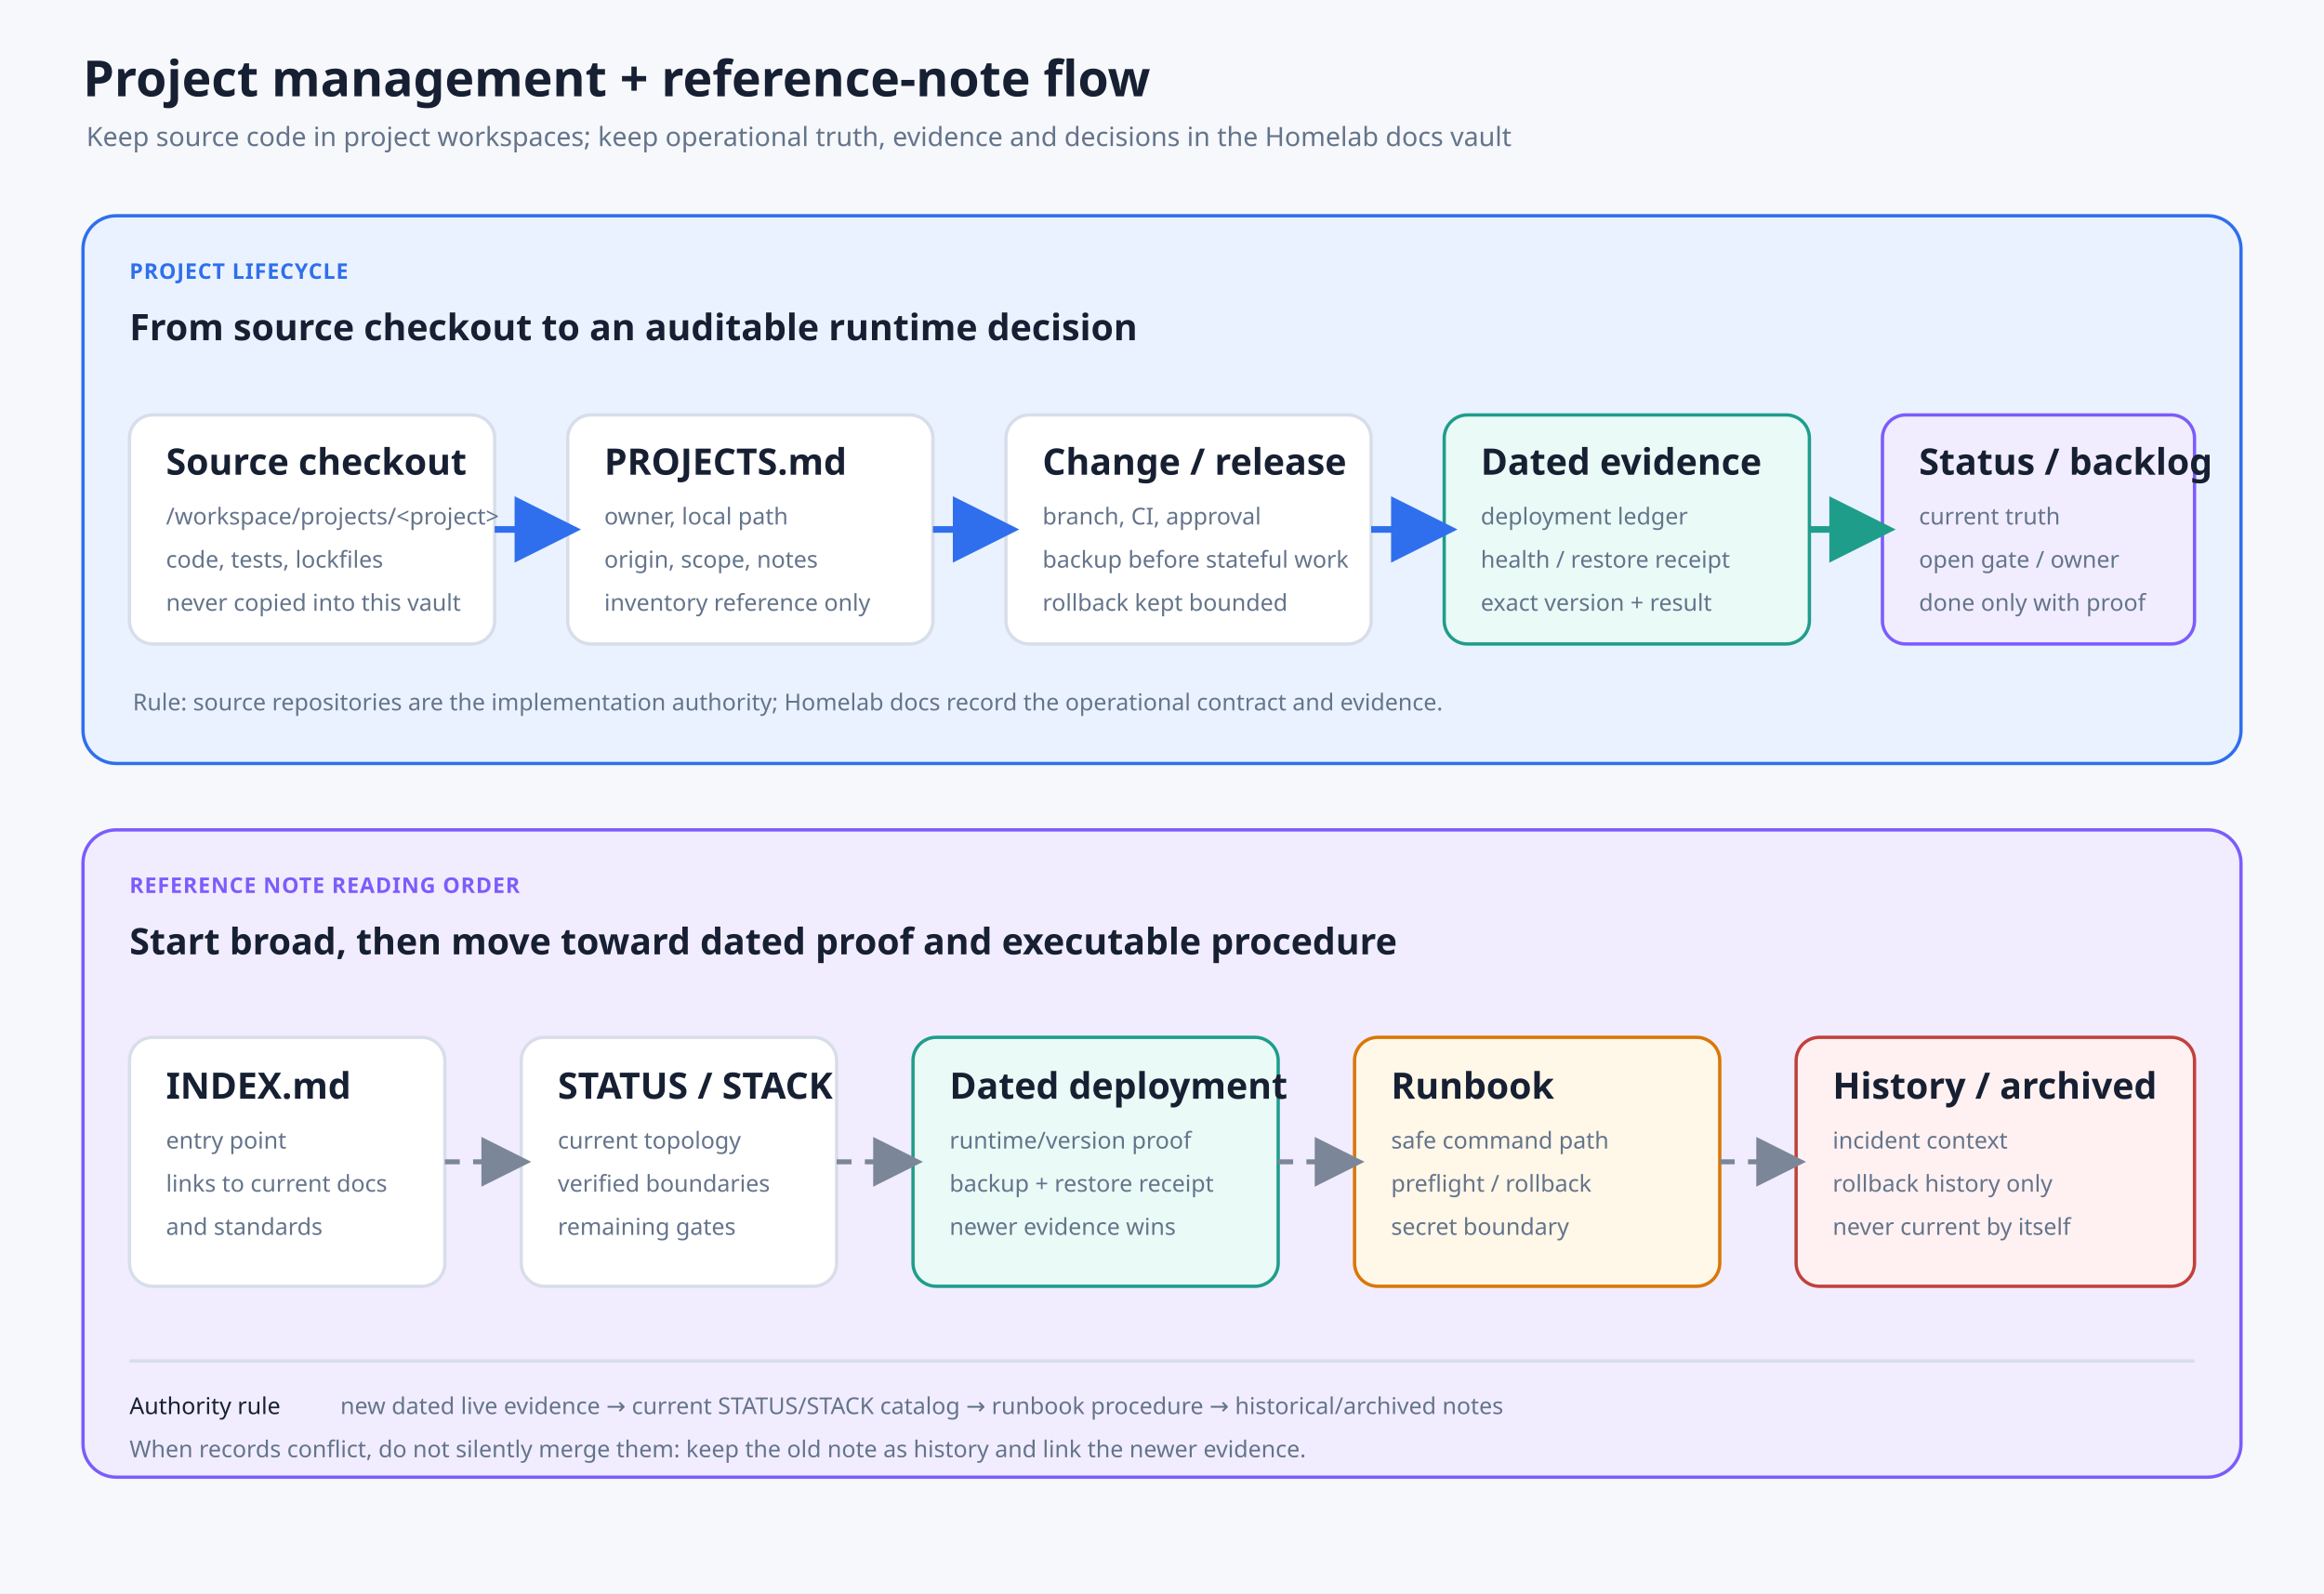
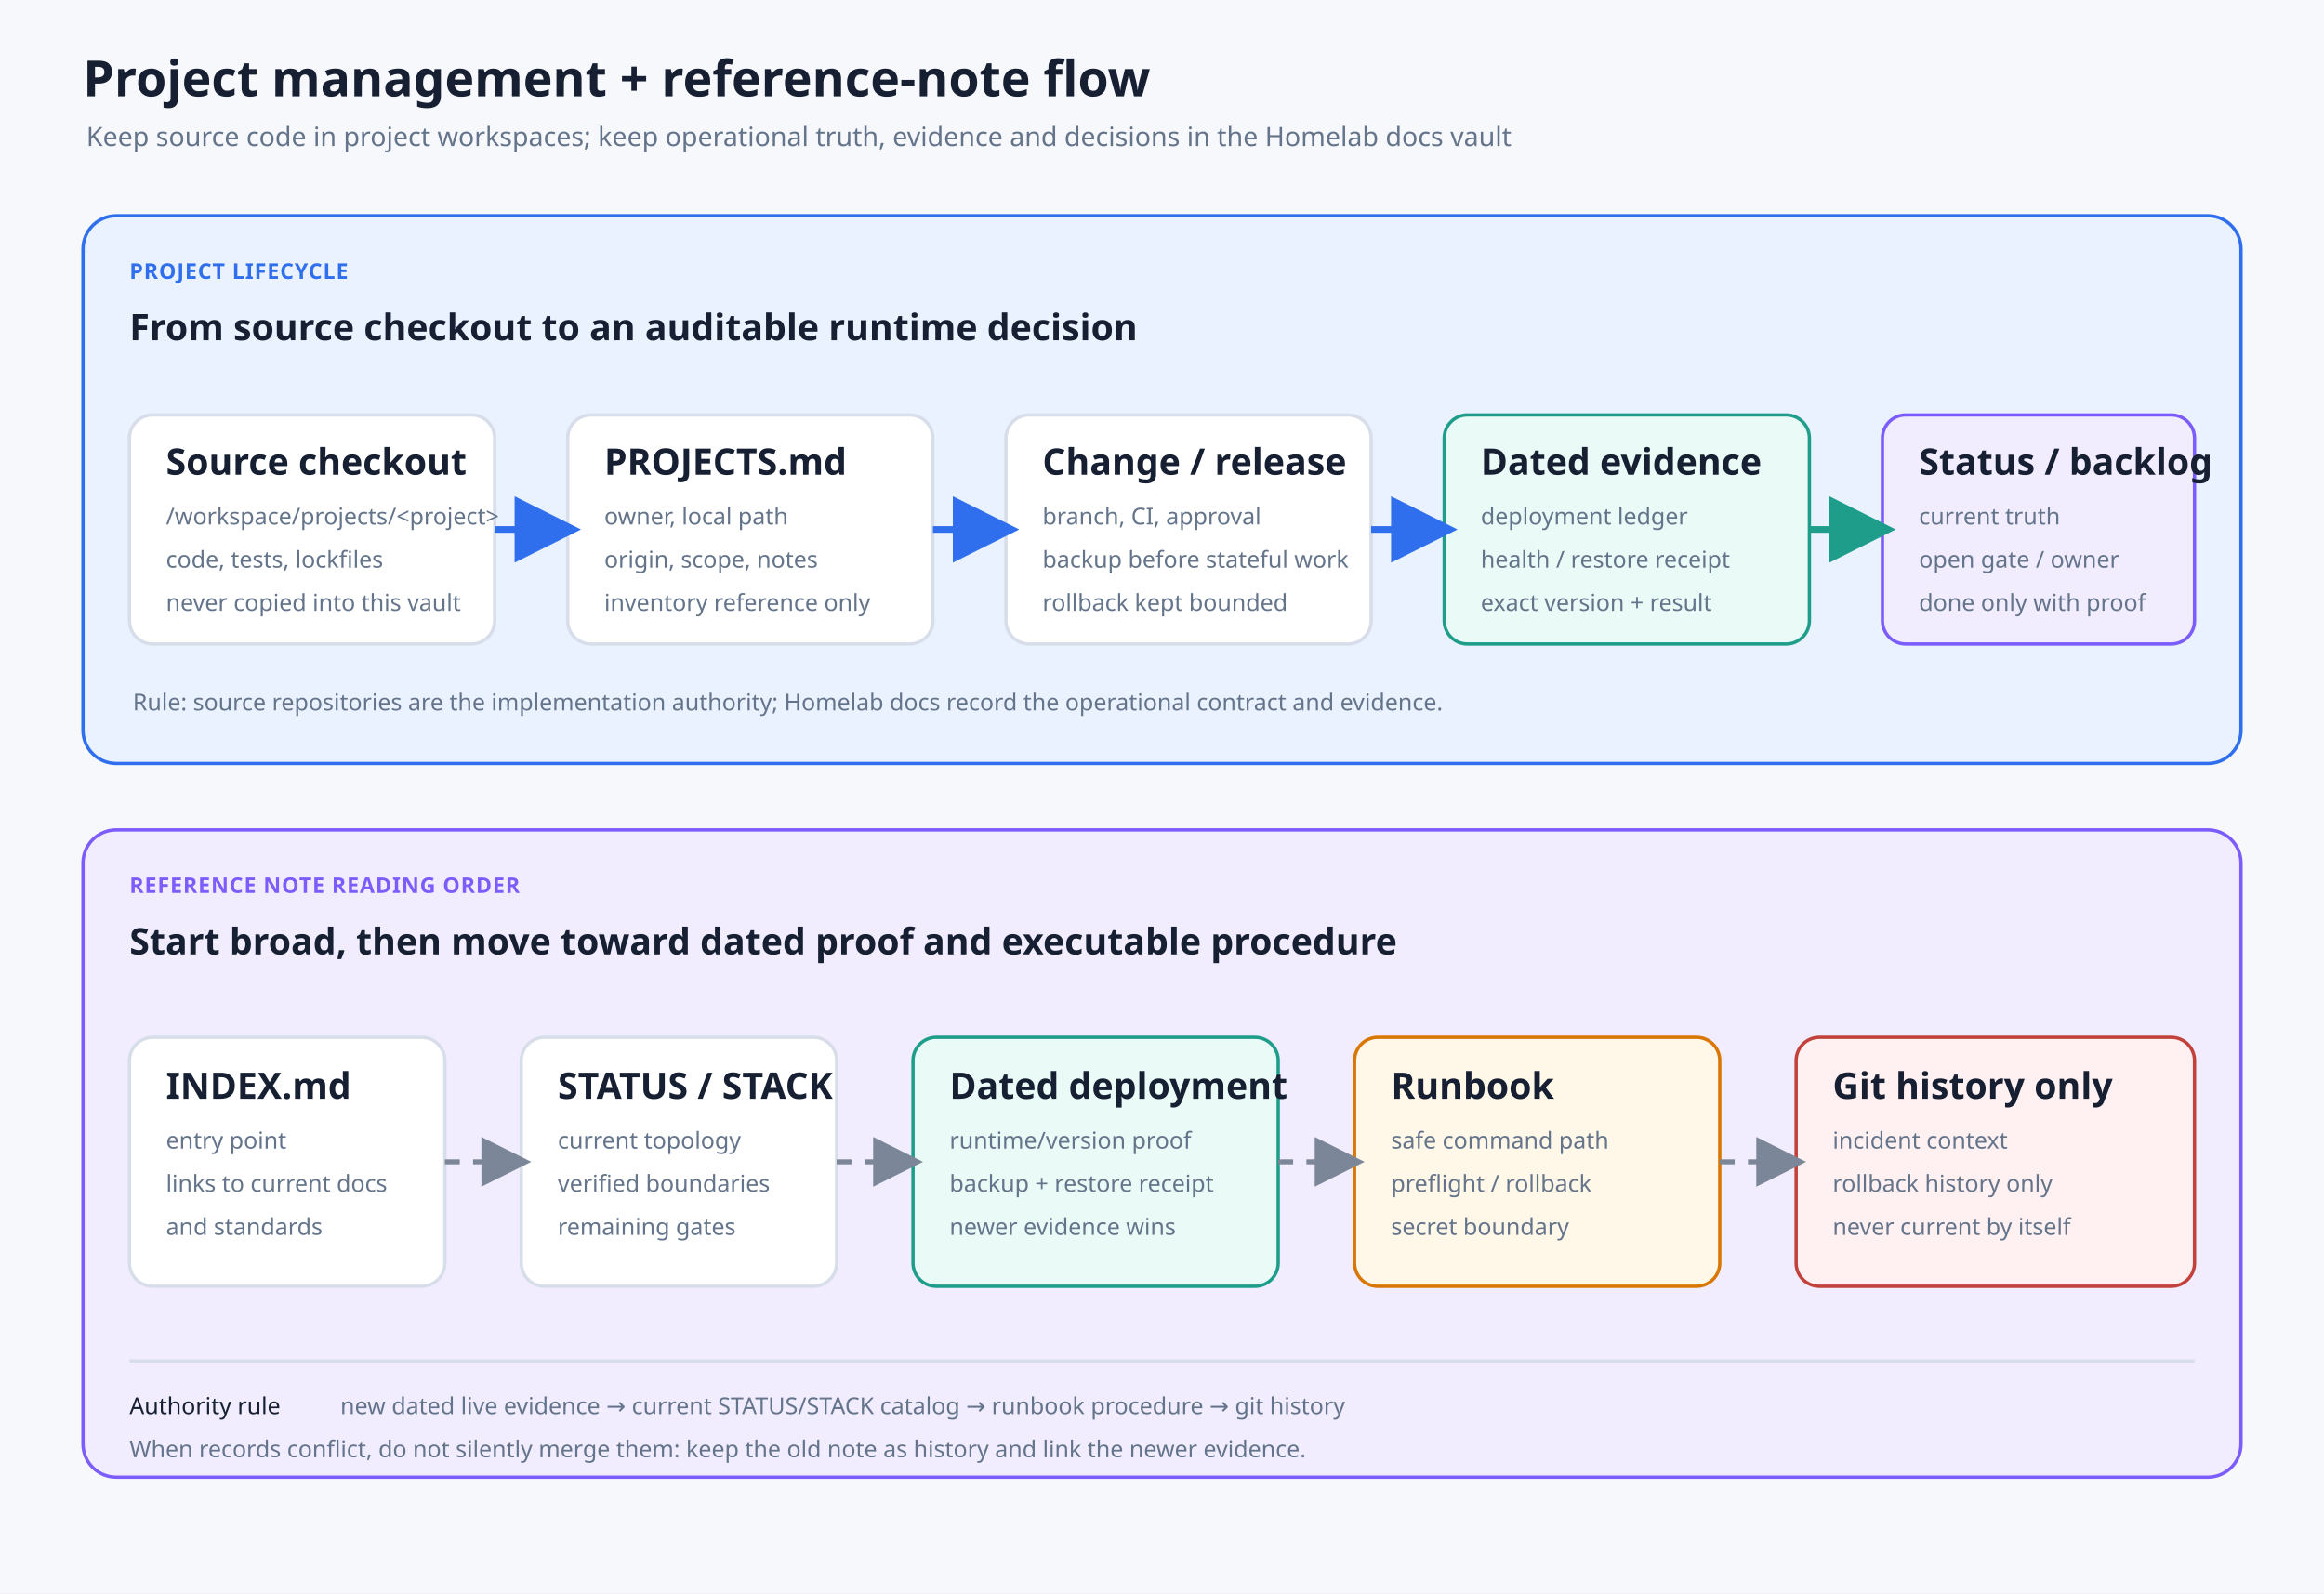
<svg xmlns="http://www.w3.org/2000/svg" width="1400" height="960" viewBox="0 0 1400 960" role="img" aria-labelledby="title desc">
  <defs>
    <marker id="blue-arrow" markerWidth="10" markerHeight="10" refX="8" refY="5" orient="auto">
      <path d="M0,0 L10,5 L0,10 Z" fill="#2f6fed" />
    </marker>
    <marker id="teal-arrow" markerWidth="10" markerHeight="10" refX="8" refY="5" orient="auto">
      <path d="M0,0 L10,5 L0,10 Z" fill="#1f9d8b" />
    </marker>
    <marker id="muted-arrow" markerWidth="10" markerHeight="10" refX="8" refY="5" orient="auto">
      <path d="M0,0 L10,5 L0,10 Z" fill="#7b8798" />
    </marker>
    <style>
      .bg{fill:#f7f8fb}.ink{fill:#172033}.muted{fill:#64748b}.small{font:14px sans-serif}.body{font:16px sans-serif}.head{font:700 22px sans-serif}.title{font:700 30px sans-serif}.card{stroke:#d8dee9;stroke-width:2}.source{fill:#eaf2ff;stroke:#2f6fed}.evidence{fill:#eafaf6;stroke:#1f9d8b}.reference{fill:#f1edff;stroke:#7c5cfc}.note{fill:#fff7e8;stroke:#d97706}.history{fill:#fff1f1;stroke:#c2413b}.white{fill:#fff;stroke:#d8dee9}.pill{font:700 13px sans-serif;letter-spacing:.5px}.blueflow{fill:none;stroke:#2f6fed;stroke-width:4;marker-end:url(#blue-arrow)}.tealflow{fill:none;stroke:#1f9d8b;stroke-width:4;marker-end:url(#teal-arrow)}.mutedflow{fill:none;stroke:#7b8798;stroke-width:3;stroke-dasharray:9 8;marker-end:url(#muted-arrow)}.rule{stroke:#d8dee9;stroke-width:2}
    </style>
  </defs>
  <rect class="bg" width="1400" height="960" />
  <text class="title ink" x="50" y="58">Project management + reference-note flow</text>
  <text class="body muted" x="52" y="88">Keep source code in project workspaces; keep operational truth, evidence and decisions in the Homelab docs vault</text>
  <rect class="source card" x="50" y="130" width="1300" height="330" rx="20" />
  <text class="pill" fill="#2f6fed" x="78" y="168">PROJECT LIFECYCLE</text>
  <text class="head ink" x="78" y="205">From source checkout to an auditable runtime decision</text>
  <rect class="white card" x="78" y="250" width="220" height="138" rx="14" />
  <text class="head ink" x="100" y="286">Source checkout</text>
  <text class="small muted" x="100" y="316">/workspace/projects/&lt;project&gt;</text>
  <text class="small muted" x="100" y="342">code, tests, lockfiles</text>
  <text class="small muted" x="100" y="368">never copied into this vault</text>
  <rect class="white card" x="342" y="250" width="220" height="138" rx="14" />
  <text class="head ink" x="364" y="286">PROJECTS.md</text>
  <text class="small muted" x="364" y="316">owner, local path</text>
  <text class="small muted" x="364" y="342">origin, scope, notes</text>
  <text class="small muted" x="364" y="368">inventory reference only</text>
  <rect class="white card" x="606" y="250" width="220" height="138" rx="14" />
  <text class="head ink" x="628" y="286">Change / release</text>
  <text class="small muted" x="628" y="316">branch, CI, approval</text>
  <text class="small muted" x="628" y="342">backup before stateful work</text>
  <text class="small muted" x="628" y="368">rollback kept bounded</text>
  <rect class="evidence card" x="870" y="250" width="220" height="138" rx="14" />
  <text class="head ink" x="892" y="286">Dated evidence</text>
  <text class="small muted" x="892" y="316">deployment ledger</text>
  <text class="small muted" x="892" y="342">health / restore receipt</text>
  <text class="small muted" x="892" y="368">exact version + result</text>
  <rect class="reference card" x="1134" y="250" width="188" height="138" rx="14" />
  <text class="head ink" x="1156" y="286">Status / backlog</text>
  <text class="small muted" x="1156" y="316">current truth</text>
  <text class="small muted" x="1156" y="342">open gate / owner</text>
  <text class="small muted" x="1156" y="368">done only with proof</text>
  <path class="blueflow" d="M298 319 H342" />
  <path class="blueflow" d="M562 319 H606" />
  <path class="blueflow" d="M826 319 H870" />
  <path class="tealflow" d="M1090 319 H1134" />
  <text class="small muted" x="80" y="428">Rule: source repositories are the implementation authority; Homelab docs record the operational contract and evidence.</text>
  <rect class="reference card" x="50" y="500" width="1300" height="390" rx="20" />
  <text class="pill" fill="#7c5cfc" x="78" y="538">REFERENCE NOTE READING ORDER</text>
  <text class="head ink" x="78" y="575">Start broad, then move toward dated proof and executable procedure</text>
  <rect class="white card" x="78" y="625" width="190" height="150" rx="14" />
  <text class="head ink" x="100" y="662">INDEX.md</text>
  <text class="small muted" x="100" y="692">entry point</text>
  <text class="small muted" x="100" y="718">links to current docs</text>
  <text class="small muted" x="100" y="744">and standards</text>
  <rect class="white card" x="314" y="625" width="190" height="150" rx="14" />
  <text class="head ink" x="336" y="662">STATUS / STACK</text>
  <text class="small muted" x="336" y="692">current topology</text>
  <text class="small muted" x="336" y="718">verified boundaries</text>
  <text class="small muted" x="336" y="744">remaining gates</text>
  <rect class="evidence card" x="550" y="625" width="220" height="150" rx="14" />
  <text class="head ink" x="572" y="662">Dated deployment</text>
  <text class="small muted" x="572" y="692">runtime/version proof</text>
  <text class="small muted" x="572" y="718">backup + restore receipt</text>
  <text class="small muted" x="572" y="744">newer evidence wins</text>
  <rect class="note card" x="816" y="625" width="220" height="150" rx="14" />
  <text class="head ink" x="838" y="662">Runbook</text>
  <text class="small muted" x="838" y="692">safe command path</text>
  <text class="small muted" x="838" y="718">preflight / rollback</text>
  <text class="small muted" x="838" y="744">secret boundary</text>
  <rect class="history card" x="1082" y="625" width="240" height="150" rx="14" />
-   <text class="head ink" x="1104" y="662">History / archived</text>
+   <text class="head ink" x="1104" y="662">Git history only</text>
  <text class="small muted" x="1104" y="692">incident context</text>
  <text class="small muted" x="1104" y="718">rollback history only</text>
  <text class="small muted" x="1104" y="744">never current by itself</text>
  <path class="mutedflow" d="M268 700 H314" />
  <path class="mutedflow" d="M504 700 H550" />
  <path class="mutedflow" d="M770 700 H816" />
  <path class="mutedflow" d="M1036 700 H1082" />
  <line class="rule" x1="78" y1="820" x2="1322" y2="820" />
  <text class="small ink" x="78" y="852">Authority rule</text>
-   <text class="small muted" x="205" y="852">new dated live evidence → current STATUS/STACK catalog → runbook procedure → historical/archived notes</text>
+   <text class="small muted" x="205" y="852">new dated live evidence → current STATUS/STACK catalog → runbook procedure → git history</text>
  <text class="small muted" x="78" y="878">When records conflict, do not silently merge them: keep the old note as history and link the newer evidence.</text>
</svg>
